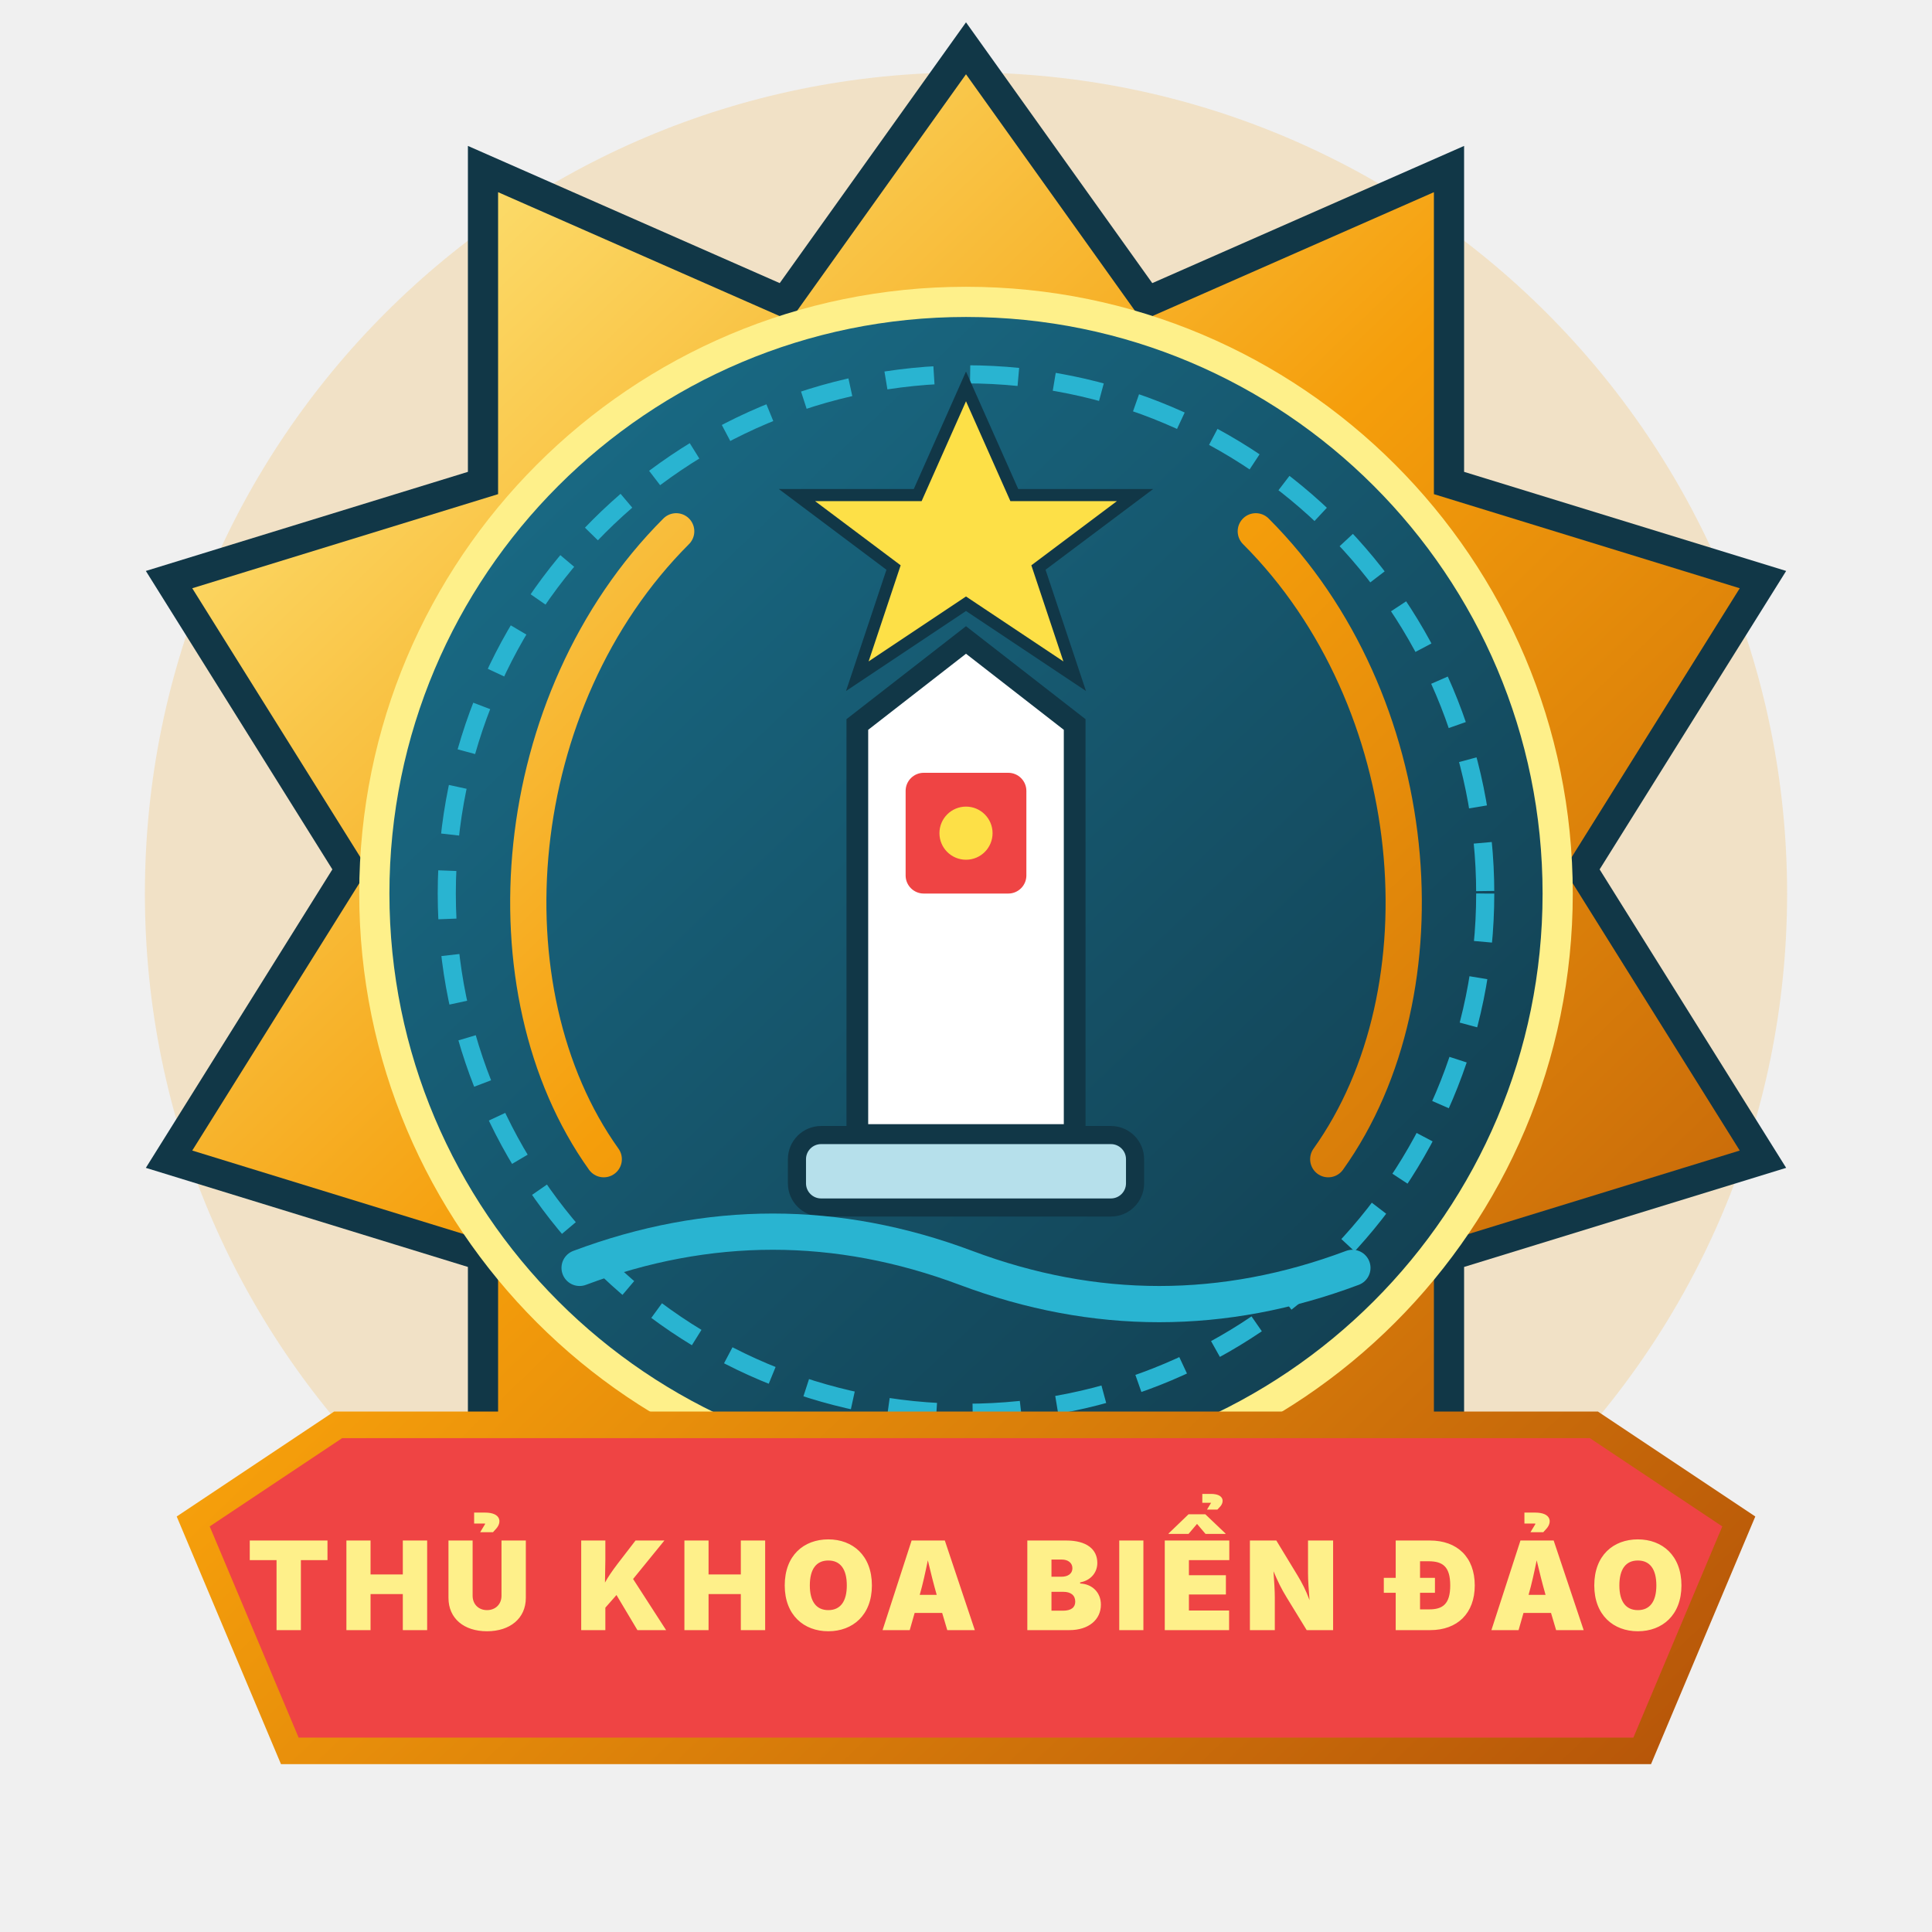
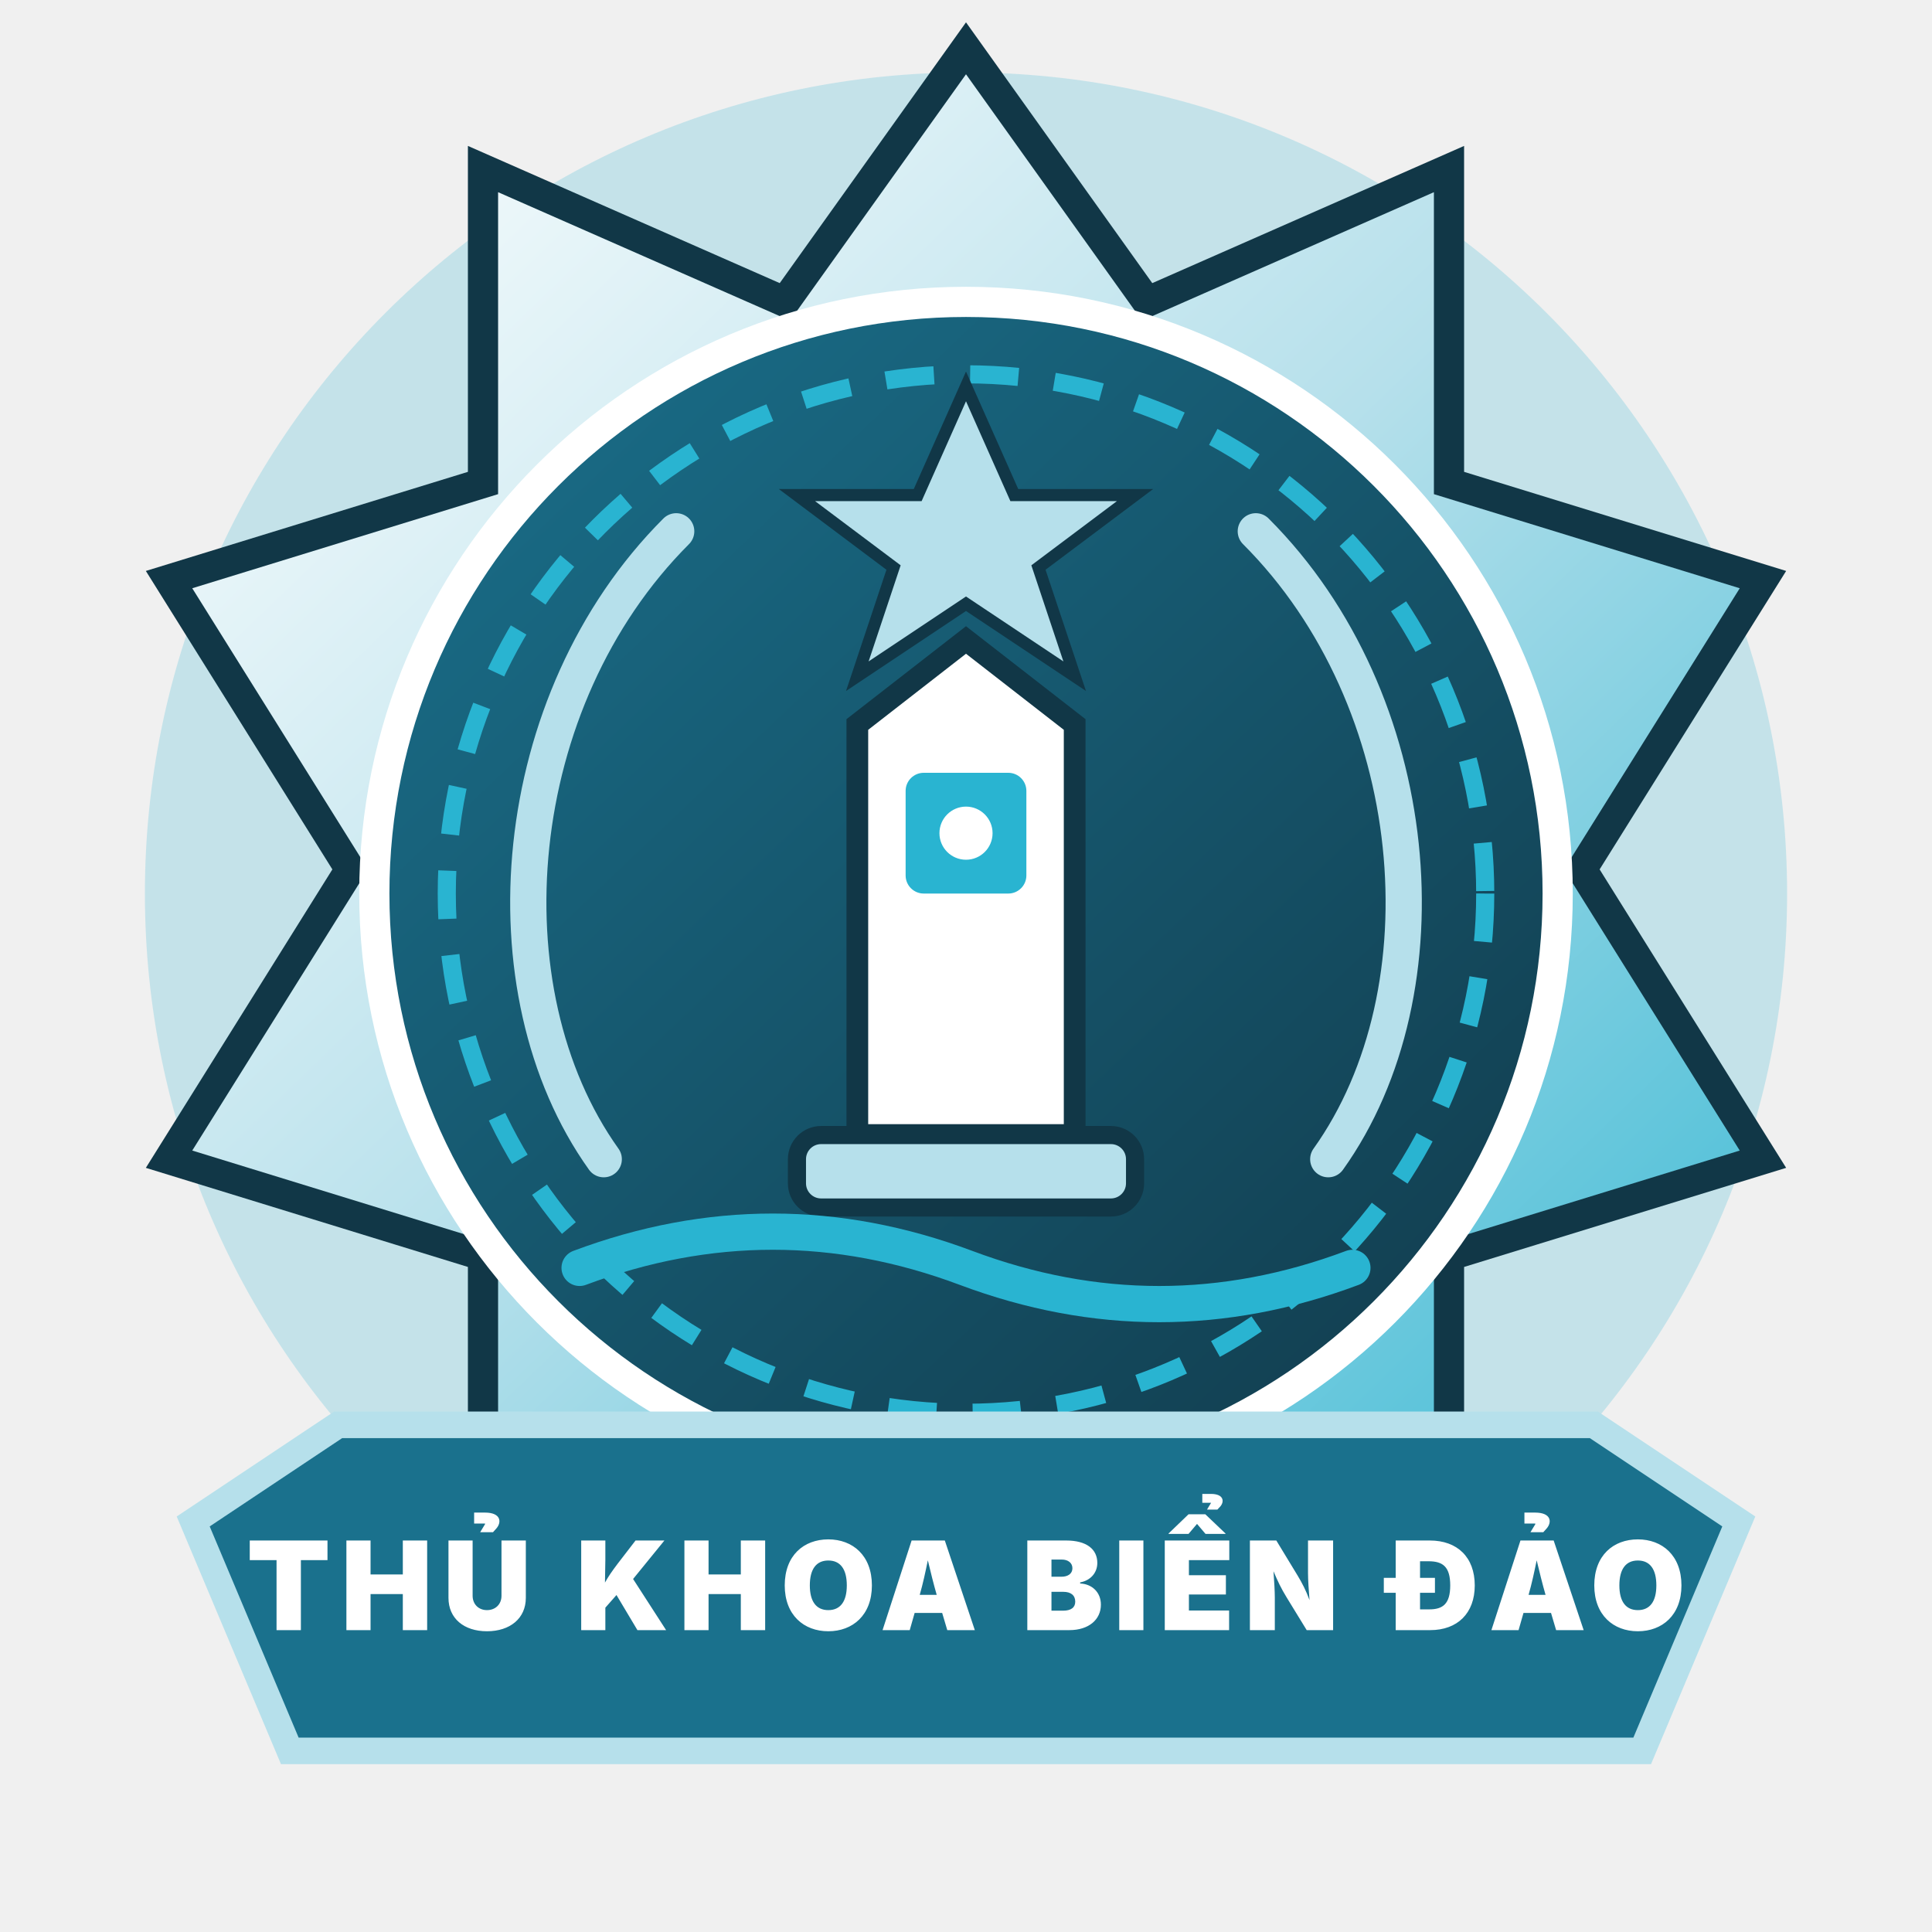
<svg xmlns="http://www.w3.org/2000/svg" viewBox="0 0 160 160" fill="none">
  <defs>
-     <linearGradient id="b5-gold" x1="15" y1="10" x2="145" y2="145" gradientUnits="userSpaceOnUse">
-       <stop offset="0%" stop-color="#FEF08A" />
-       <stop offset="45%" stop-color="#F59E0B" />
-       <stop offset="100%" stop-color="#B45309" />
+     <linearGradient id="b5-aqua" x1="15" y1="10" x2="145" y2="145" gradientUnits="userSpaceOnUse">
+       <stop offset="0%" stop-color="#FFFFFF" />
+       <stop offset="45%" stop-color="#B6E0EB" />
+       <stop offset="100%" stop-color="#29B4D1" />
    </linearGradient>
    <linearGradient id="b5-ocean" x1="30" y1="25" x2="130" y2="130" gradientUnits="userSpaceOnUse">
      <stop offset="0%" stop-color="#1A718D" />
      <stop offset="100%" stop-color="#113747" />
    </linearGradient>
  </defs>
-   <circle cx="80" cy="74" r="68" fill="#F59E0B" fill-opacity="0.18" />
-   <polygon points="80,4 95,25 120,14 120,40 146,48 131,72 146,96 120,104 120,130 95,119 80,140 65,119 40,130 40,104 14,96 29,72 14,48 40,40 40,14 65,25" fill="url(#b5-gold)" stroke="#113747" stroke-width="2.5" />
-   <circle cx="80" cy="74" r="49" fill="url(#b5-ocean)" stroke="#FEF08A" stroke-width="2.5" />
+   <circle cx="80" cy="74" r="68" fill="#29B4D1" fill-opacity="0.22" />
+   <polygon points="80,4 95,25 120,14 120,40 146,48 131,72 146,96 120,104 120,130 95,119 80,140 65,119 40,130 40,104 14,96 29,72 14,48 40,40 40,14 65,25" fill="url(#b5-aqua)" stroke="#113747" stroke-width="2.5" />
+   <circle cx="80" cy="74" r="49" fill="url(#b5-ocean)" stroke="#FFFFFF" stroke-width="2.5" />
  <circle cx="80" cy="74" r="43" fill="none" stroke="#29B4D1" stroke-width="1.5" stroke-dasharray="4 3" />
-   <path d="M50 96 C40 82 42 58 56 44" fill="none" stroke="url(#b5-gold)" stroke-width="3" stroke-linecap="round" />
-   <path d="M110 96 C120 82 118 58 104 44" fill="none" stroke="url(#b5-gold)" stroke-width="3" stroke-linecap="round" />
-   <polygon points="80,32 84,41 94,41 86,47 89,56 80,50 71,56 74,47 66,41 76,41" fill="#FDE047" stroke="#113747" stroke-width="1" />
+   <path d="M50 96 C40 82 42 58 56 44" fill="none" stroke="#B6E0EB" stroke-width="3" stroke-linecap="round" />
+   <path d="M110 96 C120 82 118 58 104 44" fill="none" stroke="#B6E0EB" stroke-width="3" stroke-linecap="round" />
+   <polygon points="80,32 84,41 94,41 86,47 89,56 80,50 71,56 74,47 66,41 76,41" fill="#B6E0EB" stroke="#113747" stroke-width="1" />
  <path d="M71 60 L80 53 L89 60 V94 H71 Z" fill="#FFFFFF" stroke="#113747" stroke-width="1.8" />
-   <rect x="75" y="64" width="10" height="10" rx="1.5" fill="#EF4444" />
-   <circle cx="80" cy="69" r="2.2" fill="#FDE047" />
+   <rect x="75" y="64" width="10" height="10" rx="1.5" fill="#29B4D1" />
+   <circle cx="80" cy="69" r="2.2" fill="#FFFFFF" />
  <rect x="66" y="94" width="28" height="6" rx="2" fill="#B6E0EB" stroke="#113747" stroke-width="1.5" />
  <path d="M48 105 Q64 99 80 105 T112 105" fill="none" stroke="#29B4D1" stroke-width="3" stroke-linecap="round" />
-   <path d="M16 126 L28 118 H132 L144 126 L136 145 H24 Z" fill="#EF4444" stroke="url(#b5-gold)" stroke-width="2.2" />
-   <text x="80" y="135" text-anchor="middle" fill="#FEF08A" font-family="Inter, Segoe UI, sans-serif" font-size="10.2" font-weight="900" letter-spacing="0.8">THỦ KHOA BIỂN ĐẢO</text>
+   <path d="M16 126 L28 118 H132 L144 126 L136 145 H24 Z" fill="#1A718D" stroke="#B6E0EB" stroke-width="2.2" />
+   <text x="80" y="135" text-anchor="middle" fill="#FFFFFF" font-family="Inter, Segoe UI, sans-serif" font-size="10.2" font-weight="900" letter-spacing="0.8">THỦ KHOA BIỂN ĐẢO</text>
</svg>
